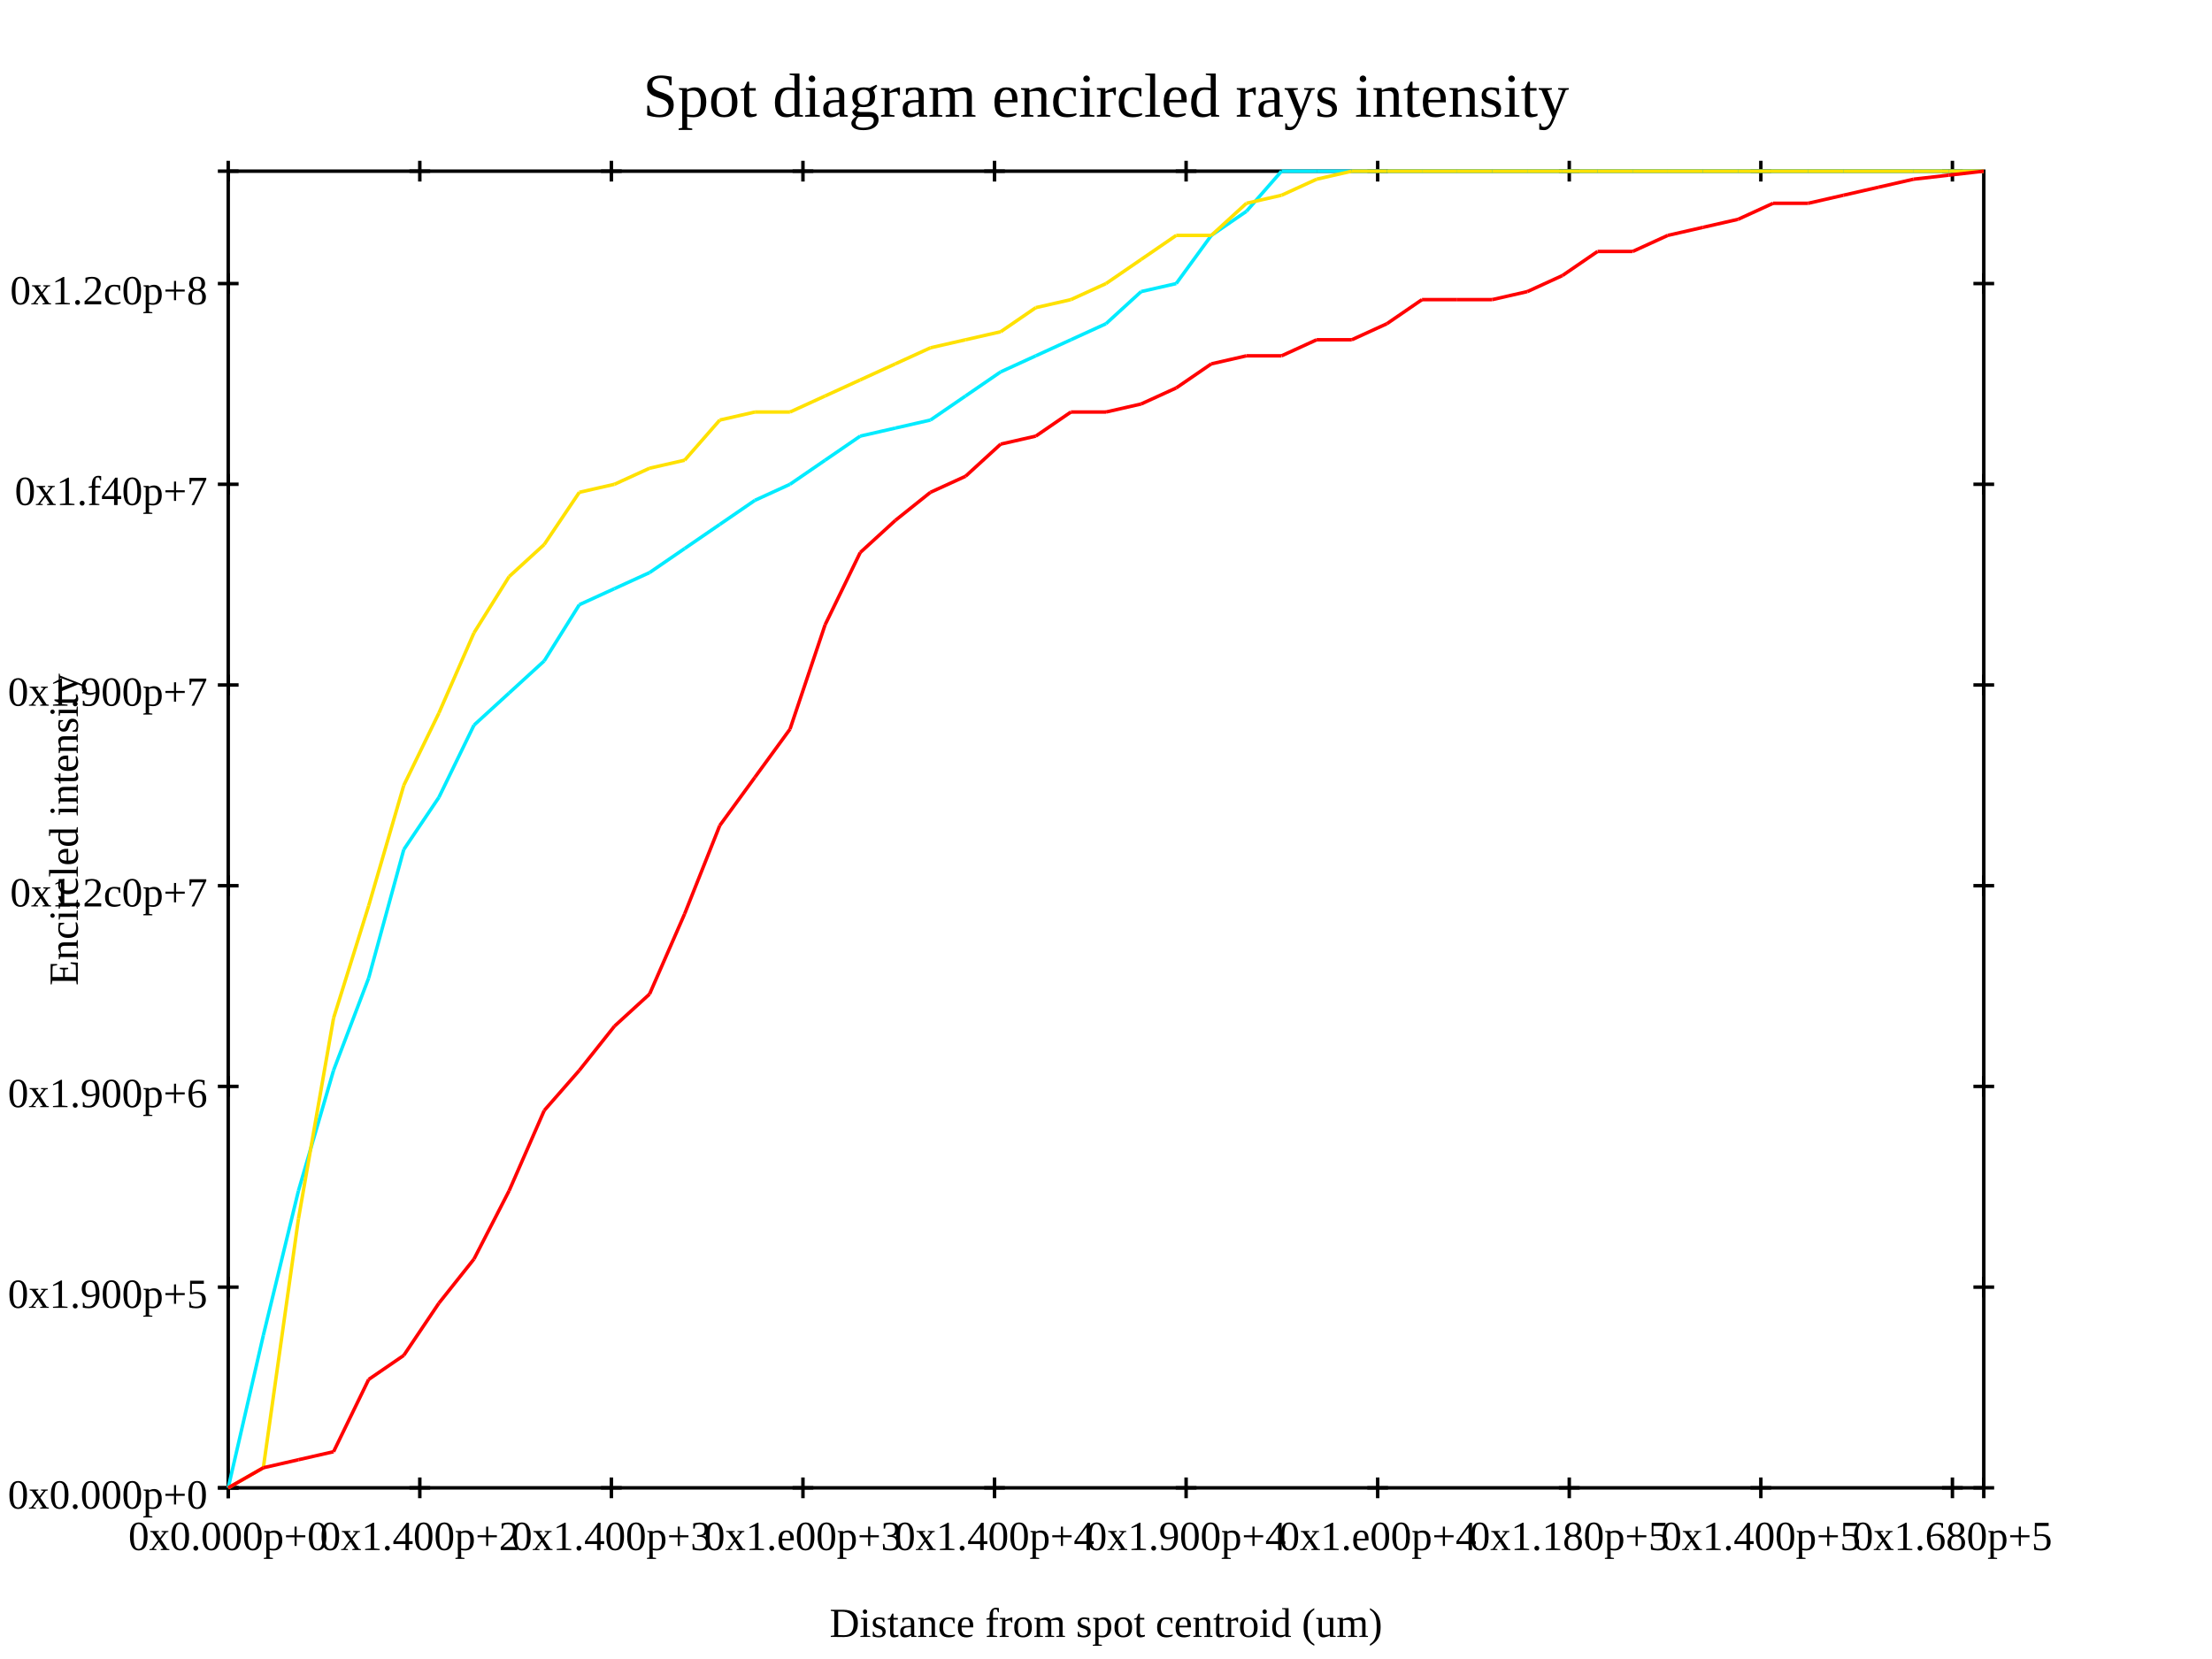
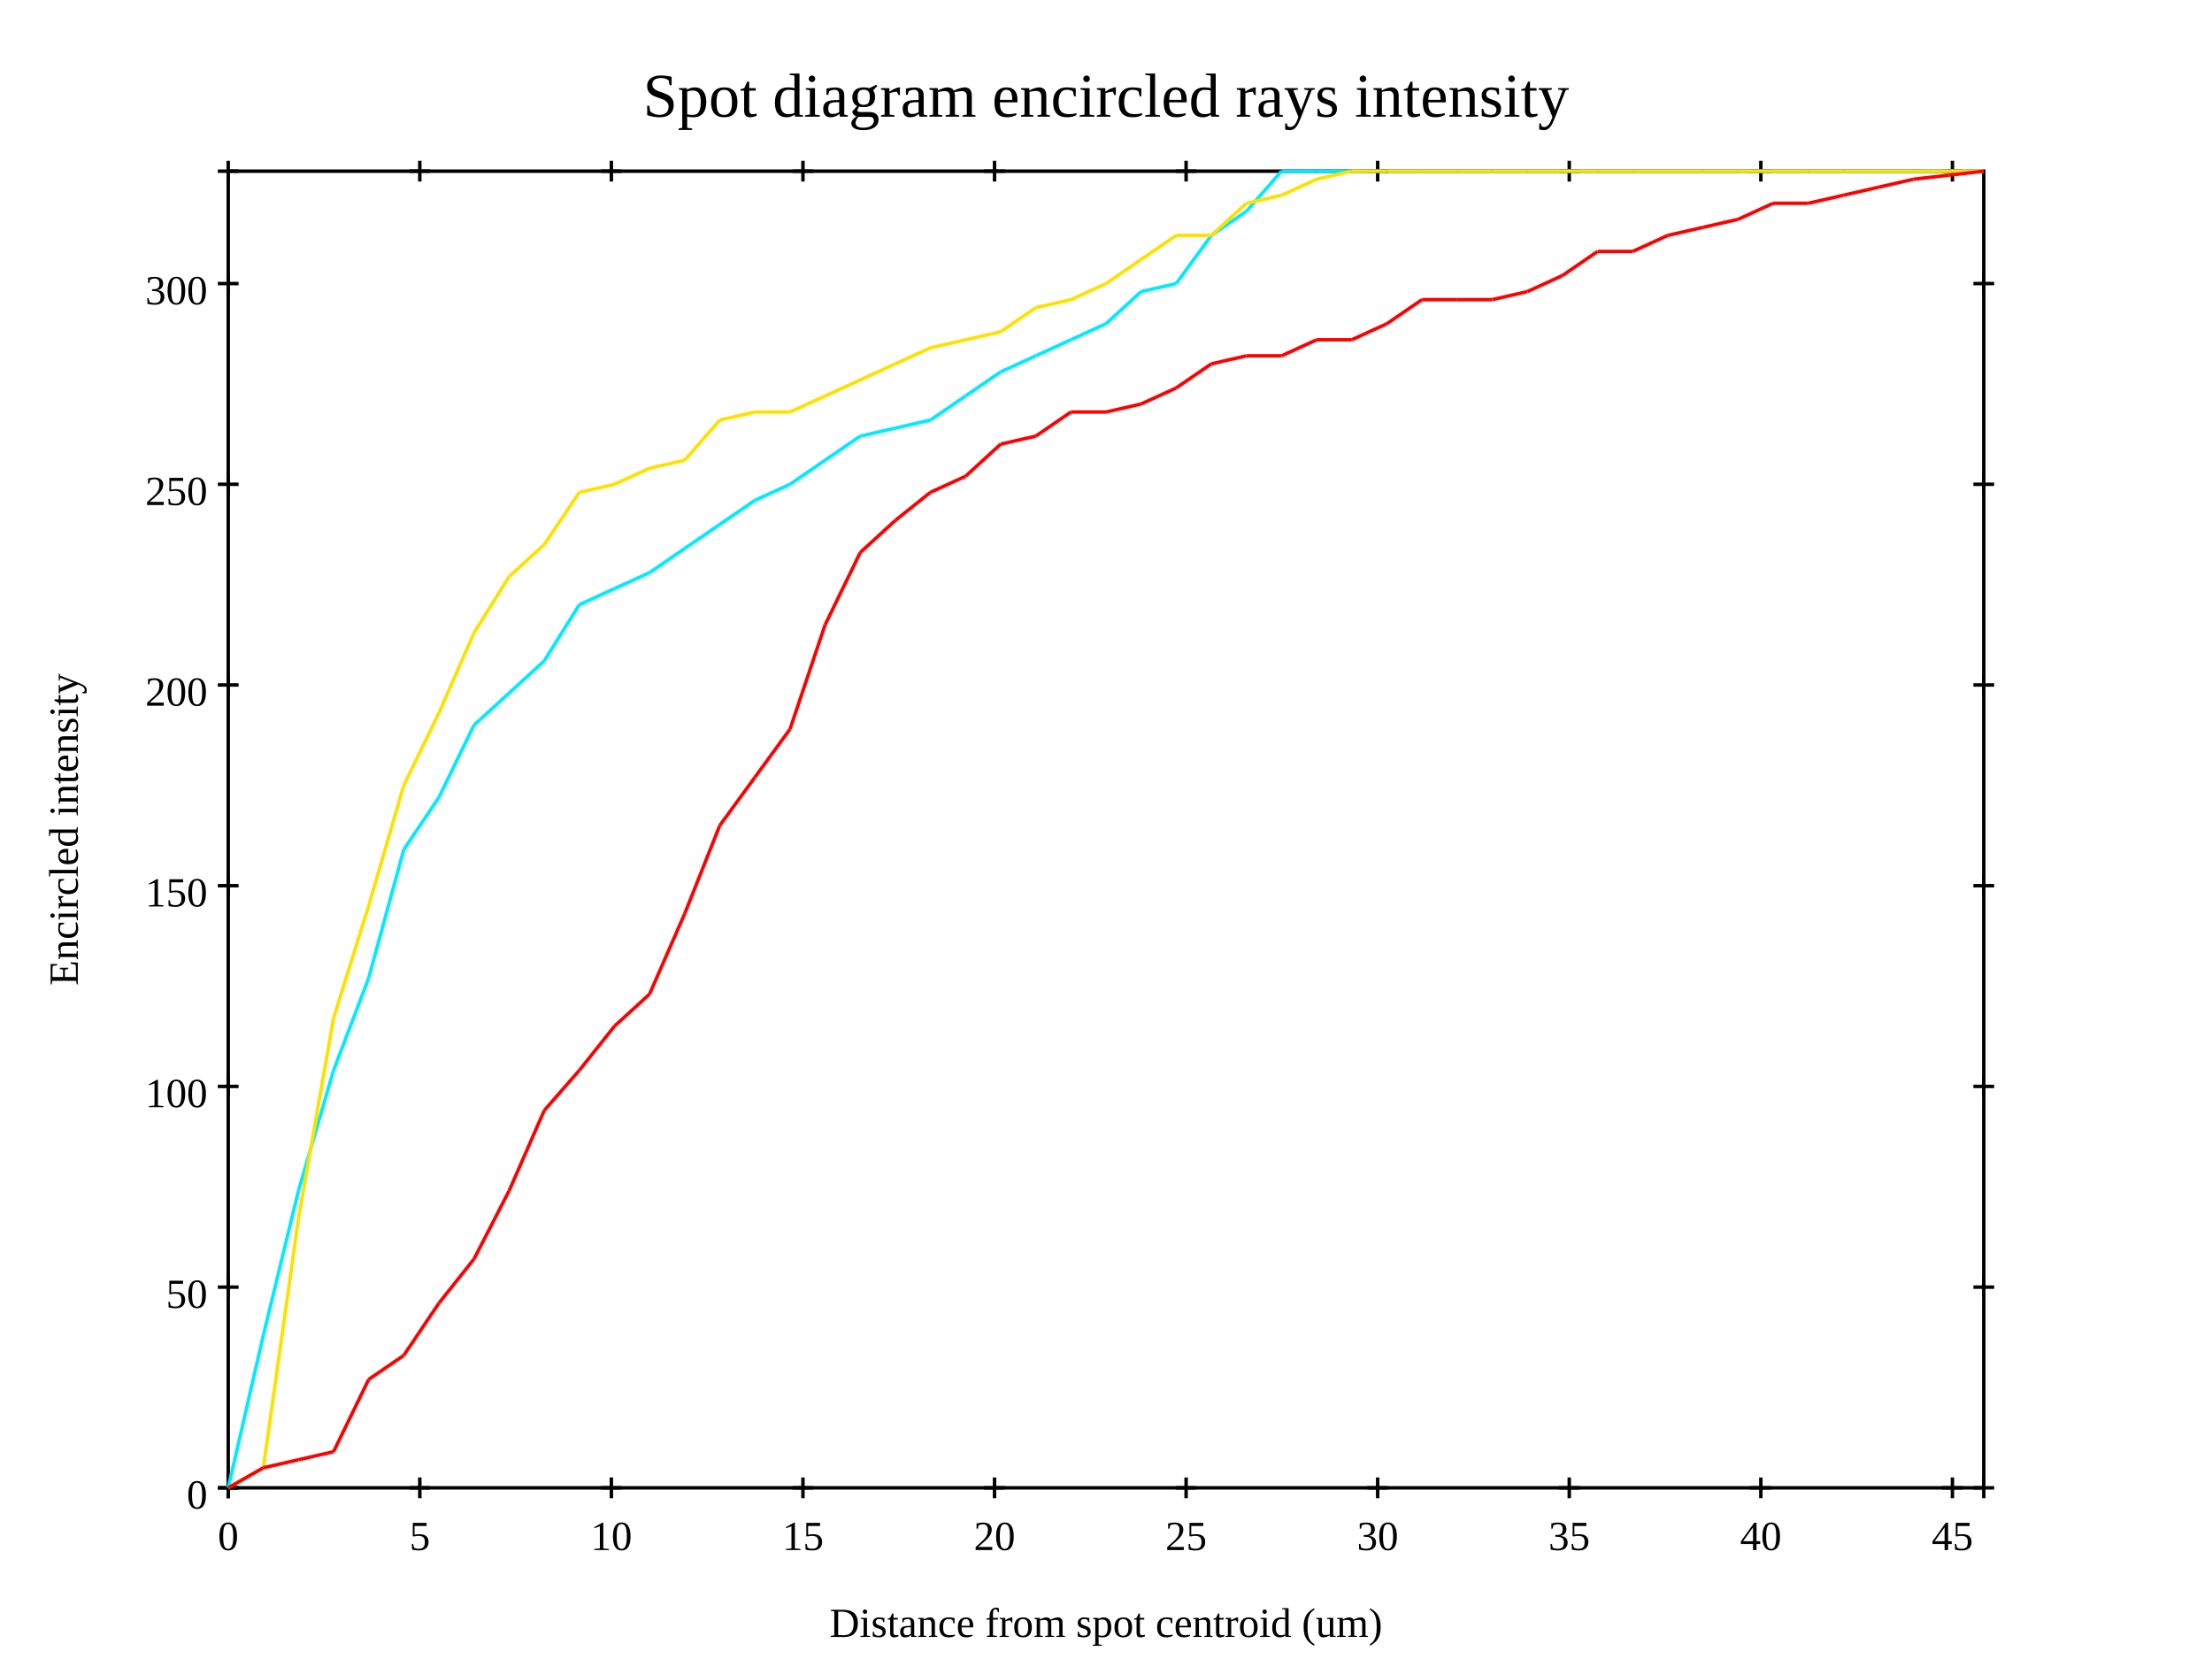
<svg xmlns="http://www.w3.org/2000/svg" xmlns:xlink="http://www.w3.org/1999/xlink" width="640px" height="480px" version="1.1">
  <rect x="0" y="0" width="640" height="480" fill="#ffffff" />
  <defs>
    <g id="dot">
      <line x1="1" y1="1" x2="0" y2="0" />
    </g>
    <g id="cross">
      <line x1="-3" y1="0" x2="3" y2="0" />
      <line x1="0" y1="-3" x2="0" y2="3" />
    </g>
    <g id="square">
      <line x1="-3" y1="-3" x2="-3" y2="3" />
      <line x1="-3" y1="3" x2="3" y2="3" />
      <line x1="3" y1="3" x2="3" y2="-3" />
      <line x1="3" y1="-3" x2="-3" y2="-3" />
    </g>
    <g id="round">
      <ellipse cx="0" cy="0" rx="3" ry="3" fill="none" />
    </g>
    <g id="triangle">
      <line x1="0" y1="-3" x2="-3" y2="3" />
      <line x1="-3" y1="3" x2="3" y2="3" />
      <line x1="0" y1="-3" x2="3" y2="3" />
    </g>
  </defs>
  <polygon fill="none" stroke="#000000" points="66.032,430.476 66.032,49.524 573.968,49.524 573.968,430.476 " />
  <text style="font-size:12;text-align:center;text-anchor:middle;" x="320" y="473.619" fill="#000000">Distance from spot centroid (um)</text>
  <use x="66.032" y="49.524" xlink:href="#cross" stroke="#000000" />
  <use x="66.032" y="430.476" xlink:href="#cross" stroke="#000000" />
-   <text style="font-size:12;text-align:center;text-anchor:middle;" x="66.032" y="448.476" fill="#000000">0x0.000p+0</text>
+   <text style="font-size:12;text-align:center;text-anchor:middle;" x="66.032" y="448.476" fill="#000000">0</text>
  <use x="121.461" y="49.524" xlink:href="#cross" stroke="#000000" />
  <use x="121.461" y="430.476" xlink:href="#cross" stroke="#000000" />
-   <text style="font-size:12;text-align:center;text-anchor:middle;" x="121.461" y="448.476" fill="#000000">0x1.400p+2</text>
+   <text style="font-size:12;text-align:center;text-anchor:middle;" x="121.461" y="448.476" fill="#000000">5</text>
  <use x="176.89" y="49.524" xlink:href="#cross" stroke="#000000" />
  <use x="176.89" y="430.476" xlink:href="#cross" stroke="#000000" />
-   <text style="font-size:12;text-align:center;text-anchor:middle;" x="176.89" y="448.476" fill="#000000">0x1.400p+3</text>
+   <text style="font-size:12;text-align:center;text-anchor:middle;" x="176.89" y="448.476" fill="#000000">10</text>
  <use x="232.319" y="49.524" xlink:href="#cross" stroke="#000000" />
  <use x="232.319" y="430.476" xlink:href="#cross" stroke="#000000" />
-   <text style="font-size:12;text-align:center;text-anchor:middle;" x="232.319" y="448.476" fill="#000000">0x1.e00p+3</text>
+   <text style="font-size:12;text-align:center;text-anchor:middle;" x="232.319" y="448.476" fill="#000000">15</text>
  <use x="287.749" y="49.524" xlink:href="#cross" stroke="#000000" />
  <use x="287.749" y="430.476" xlink:href="#cross" stroke="#000000" />
-   <text style="font-size:12;text-align:center;text-anchor:middle;" x="287.749" y="448.476" fill="#000000">0x1.400p+4</text>
+   <text style="font-size:12;text-align:center;text-anchor:middle;" x="287.749" y="448.476" fill="#000000">20</text>
  <use x="343.178" y="49.524" xlink:href="#cross" stroke="#000000" />
  <use x="343.178" y="430.476" xlink:href="#cross" stroke="#000000" />
-   <text style="font-size:12;text-align:center;text-anchor:middle;" x="343.178" y="448.476" fill="#000000">0x1.900p+4</text>
+   <text style="font-size:12;text-align:center;text-anchor:middle;" x="343.178" y="448.476" fill="#000000">25</text>
  <use x="398.607" y="49.524" xlink:href="#cross" stroke="#000000" />
  <use x="398.607" y="430.476" xlink:href="#cross" stroke="#000000" />
-   <text style="font-size:12;text-align:center;text-anchor:middle;" x="398.607" y="448.476" fill="#000000">0x1.e00p+4</text>
+   <text style="font-size:12;text-align:center;text-anchor:middle;" x="398.607" y="448.476" fill="#000000">30</text>
  <use x="454.036" y="49.524" xlink:href="#cross" stroke="#000000" />
  <use x="454.036" y="430.476" xlink:href="#cross" stroke="#000000" />
-   <text style="font-size:12;text-align:center;text-anchor:middle;" x="454.036" y="448.476" fill="#000000">0x1.180p+5</text>
+   <text style="font-size:12;text-align:center;text-anchor:middle;" x="454.036" y="448.476" fill="#000000">35</text>
  <use x="509.466" y="49.524" xlink:href="#cross" stroke="#000000" />
  <use x="509.466" y="430.476" xlink:href="#cross" stroke="#000000" />
-   <text style="font-size:12;text-align:center;text-anchor:middle;" x="509.466" y="448.476" fill="#000000">0x1.400p+5</text>
+   <text style="font-size:12;text-align:center;text-anchor:middle;" x="509.466" y="448.476" fill="#000000">40</text>
  <use x="564.895" y="49.524" xlink:href="#cross" stroke="#000000" />
  <use x="564.895" y="430.476" xlink:href="#cross" stroke="#000000" />
-   <text style="font-size:12;text-align:center;text-anchor:middle;" x="564.895" y="448.476" fill="#000000">0x1.680p+5</text>
+   <text style="font-size:12;text-align:center;text-anchor:middle;" x="564.895" y="448.476" fill="#000000">45</text>
  <text style="font-size:12;text-align:center;text-anchor:middle;" x="16.508" y="246" transform="rotate(-90,16.5079,240)" fill="#000000">Encircled intensity</text>
  <use x="573.968" y="430.476" xlink:href="#cross" stroke="#000000" />
  <use x="66.032" y="430.476" xlink:href="#cross" stroke="#000000" />
-   <text style="font-size:12;text-align:right;text-anchor:end;" x="60.032" y="436.476" fill="#000000">0x0.000p+0</text>
+   <text style="font-size:12;text-align:right;text-anchor:end;" x="60.032" y="436.476" fill="#000000">0</text>
  <use x="573.968" y="372.404" xlink:href="#cross" stroke="#000000" />
  <use x="66.032" y="372.404" xlink:href="#cross" stroke="#000000" />
-   <text style="font-size:12;text-align:right;text-anchor:end;" x="60.032" y="378.404" fill="#000000">0x1.900p+5</text>
+   <text style="font-size:12;text-align:right;text-anchor:end;" x="60.032" y="378.404" fill="#000000">50</text>
  <use x="573.968" y="314.332" xlink:href="#cross" stroke="#000000" />
  <use x="66.032" y="314.332" xlink:href="#cross" stroke="#000000" />
-   <text style="font-size:12;text-align:right;text-anchor:end;" x="60.032" y="320.332" fill="#000000">0x1.900p+6</text>
+   <text style="font-size:12;text-align:right;text-anchor:end;" x="60.032" y="320.332" fill="#000000">100</text>
  <use x="573.968" y="256.26" xlink:href="#cross" stroke="#000000" />
  <use x="66.032" y="256.26" xlink:href="#cross" stroke="#000000" />
-   <text style="font-size:12;text-align:right;text-anchor:end;" x="60.032" y="262.26" fill="#000000">0x1.2c0p+7</text>
+   <text style="font-size:12;text-align:right;text-anchor:end;" x="60.032" y="262.26" fill="#000000">150</text>
  <use x="573.968" y="198.188" xlink:href="#cross" stroke="#000000" />
  <use x="66.032" y="198.188" xlink:href="#cross" stroke="#000000" />
-   <text style="font-size:12;text-align:right;text-anchor:end;" x="60.032" y="204.188" fill="#000000">0x1.900p+7</text>
+   <text style="font-size:12;text-align:right;text-anchor:end;" x="60.032" y="204.188" fill="#000000">200</text>
  <use x="573.968" y="140.116" xlink:href="#cross" stroke="#000000" />
  <use x="66.032" y="140.116" xlink:href="#cross" stroke="#000000" />
-   <text style="font-size:12;text-align:right;text-anchor:end;" x="60.032" y="146.116" fill="#000000">0x1.f40p+7</text>
+   <text style="font-size:12;text-align:right;text-anchor:end;" x="60.032" y="146.116" fill="#000000">250</text>
  <use x="573.968" y="82.044" xlink:href="#cross" stroke="#000000" />
  <use x="66.032" y="82.044" xlink:href="#cross" stroke="#000000" />
-   <text style="font-size:12;text-align:right;text-anchor:end;" x="60.032" y="88.044" fill="#000000">0x1.2c0p+8</text>
+   <text style="font-size:12;text-align:right;text-anchor:end;" x="60.032" y="88.044" fill="#000000">300</text>
  <text style="font-size:18;text-align:center;text-anchor:middle;" x="320" y="33.762" fill="#000000">Spot diagram encircled rays intensity</text>
  <line x1="66.032" y1="430.476" x2="76.191" y2="386.341" stroke="#00ebff" />
  <line x1="76.191" y1="386.341" x2="86.349" y2="344.53" stroke="#00ebff" />
  <line x1="86.349" y1="344.53" x2="96.508" y2="309.686" stroke="#00ebff" />
  <line x1="96.508" y1="309.686" x2="106.667" y2="282.973" stroke="#00ebff" />
  <line x1="106.667" y1="282.973" x2="116.825" y2="245.807" stroke="#00ebff" />
  <line x1="116.825" y1="245.807" x2="126.984" y2="230.708" stroke="#00ebff" />
  <line x1="126.984" y1="230.708" x2="137.143" y2="209.803" stroke="#00ebff" />
  <line x1="137.143" y1="209.803" x2="147.302" y2="200.511" stroke="#00ebff" />
  <line x1="147.302" y1="200.511" x2="157.46" y2="191.22" stroke="#00ebff" />
  <line x1="157.46" y1="191.22" x2="167.619" y2="174.959" stroke="#00ebff" />
  <line x1="167.619" y1="174.959" x2="177.778" y2="170.314" stroke="#00ebff" />
  <line x1="177.778" y1="170.314" x2="187.937" y2="165.668" stroke="#00ebff" />
  <line x1="187.937" y1="165.668" x2="198.095" y2="158.699" stroke="#00ebff" />
  <line x1="198.095" y1="158.699" x2="208.254" y2="151.731" stroke="#00ebff" />
  <line x1="208.254" y1="151.731" x2="218.413" y2="144.762" stroke="#00ebff" />
  <line x1="218.413" y1="144.762" x2="228.571" y2="140.116" stroke="#00ebff" />
  <line x1="228.571" y1="140.116" x2="238.73" y2="133.148" stroke="#00ebff" />
  <line x1="238.73" y1="133.148" x2="248.889" y2="126.179" stroke="#00ebff" />
  <line x1="248.889" y1="126.179" x2="259.048" y2="123.856" stroke="#00ebff" />
  <line x1="259.048" y1="123.856" x2="269.206" y2="121.533" stroke="#00ebff" />
  <line x1="269.206" y1="121.533" x2="279.365" y2="114.564" stroke="#00ebff" />
  <line x1="279.365" y1="114.564" x2="289.524" y2="107.596" stroke="#00ebff" />
  <line x1="289.524" y1="107.596" x2="299.683" y2="102.95" stroke="#00ebff" />
  <line x1="299.683" y1="102.95" x2="309.841" y2="98.304" stroke="#00ebff" />
  <line x1="309.841" y1="98.304" x2="320" y2="93.659" stroke="#00ebff" />
  <line x1="320" y1="93.659" x2="330.159" y2="84.367" stroke="#00ebff" />
  <line x1="330.159" y1="84.367" x2="340.317" y2="82.044" stroke="#00ebff" />
  <line x1="340.317" y1="82.044" x2="350.476" y2="68.107" stroke="#00ebff" />
  <line x1="350.476" y1="68.107" x2="360.635" y2="61.138" stroke="#00ebff" />
  <line x1="360.635" y1="61.138" x2="370.794" y2="49.524" stroke="#00ebff" />
  <line x1="370.794" y1="49.524" x2="380.952" y2="49.524" stroke="#00ebff" />
  <line x1="380.952" y1="49.524" x2="391.111" y2="49.524" stroke="#00ebff" />
  <line x1="391.111" y1="49.524" x2="401.27" y2="49.524" stroke="#00ebff" />
  <line x1="401.27" y1="49.524" x2="411.429" y2="49.524" stroke="#00ebff" />
  <line x1="411.429" y1="49.524" x2="421.587" y2="49.524" stroke="#00ebff" />
  <line x1="421.587" y1="49.524" x2="431.746" y2="49.524" stroke="#00ebff" />
  <line x1="431.746" y1="49.524" x2="441.905" y2="49.524" stroke="#00ebff" />
  <line x1="441.905" y1="49.524" x2="452.063" y2="49.524" stroke="#00ebff" />
  <line x1="452.063" y1="49.524" x2="462.222" y2="49.524" stroke="#00ebff" />
  <line x1="462.222" y1="49.524" x2="472.381" y2="49.524" stroke="#00ebff" />
  <line x1="472.381" y1="49.524" x2="482.54" y2="49.524" stroke="#00ebff" />
  <line x1="482.54" y1="49.524" x2="492.698" y2="49.524" stroke="#00ebff" />
  <line x1="492.698" y1="49.524" x2="502.857" y2="49.524" stroke="#00ebff" />
  <line x1="502.857" y1="49.524" x2="513.016" y2="49.524" stroke="#00ebff" />
  <line x1="513.016" y1="49.524" x2="523.175" y2="49.524" stroke="#00ebff" />
  <line x1="523.175" y1="49.524" x2="533.333" y2="49.524" stroke="#00ebff" />
  <line x1="533.333" y1="49.524" x2="543.492" y2="49.524" stroke="#00ebff" />
  <line x1="543.492" y1="49.524" x2="553.651" y2="49.524" stroke="#00ebff" />
  <line x1="553.651" y1="49.524" x2="563.81" y2="49.524" stroke="#00ebff" />
  <line x1="563.81" y1="49.524" x2="573.968" y2="49.524" stroke="#00ebff" />
  <line x1="66.032" y1="430.476" x2="76.191" y2="424.669" stroke="#ffe100" />
  <line x1="76.191" y1="424.669" x2="86.349" y2="352.66" stroke="#ffe100" />
  <line x1="86.349" y1="352.66" x2="96.508" y2="294.588" stroke="#ffe100" />
  <line x1="96.508" y1="294.588" x2="106.667" y2="262.067" stroke="#ffe100" />
  <line x1="106.667" y1="262.067" x2="116.825" y2="227.224" stroke="#ffe100" />
  <line x1="116.825" y1="227.224" x2="126.984" y2="206.318" stroke="#ffe100" />
  <line x1="126.984" y1="206.318" x2="137.143" y2="183.089" stroke="#ffe100" />
  <line x1="137.143" y1="183.089" x2="147.302" y2="166.829" stroke="#ffe100" />
  <line x1="147.302" y1="166.829" x2="157.46" y2="157.538" stroke="#ffe100" />
  <line x1="157.46" y1="157.538" x2="167.619" y2="142.439" stroke="#ffe100" />
  <line x1="167.619" y1="142.439" x2="177.778" y2="140.116" stroke="#ffe100" />
  <line x1="177.778" y1="140.116" x2="187.937" y2="135.47" stroke="#ffe100" />
  <line x1="187.937" y1="135.47" x2="198.095" y2="133.148" stroke="#ffe100" />
  <line x1="198.095" y1="133.148" x2="208.254" y2="121.533" stroke="#ffe100" />
  <line x1="208.254" y1="121.533" x2="218.413" y2="119.21" stroke="#ffe100" />
  <line x1="218.413" y1="119.21" x2="228.571" y2="119.21" stroke="#ffe100" />
  <line x1="228.571" y1="119.21" x2="238.73" y2="114.564" stroke="#ffe100" />
  <line x1="238.73" y1="114.564" x2="248.889" y2="109.919" stroke="#ffe100" />
  <line x1="248.889" y1="109.919" x2="259.048" y2="105.273" stroke="#ffe100" />
  <line x1="259.048" y1="105.273" x2="269.206" y2="100.627" stroke="#ffe100" />
  <line x1="269.206" y1="100.627" x2="279.365" y2="98.304" stroke="#ffe100" />
  <line x1="279.365" y1="98.304" x2="289.524" y2="95.981" stroke="#ffe100" />
  <line x1="289.524" y1="95.981" x2="299.683" y2="89.013" stroke="#ffe100" />
  <line x1="299.683" y1="89.013" x2="309.841" y2="86.69" stroke="#ffe100" />
  <line x1="309.841" y1="86.69" x2="320" y2="82.044" stroke="#ffe100" />
  <line x1="320" y1="82.044" x2="330.159" y2="75.076" stroke="#ffe100" />
  <line x1="330.159" y1="75.076" x2="340.317" y2="68.107" stroke="#ffe100" />
  <line x1="340.317" y1="68.107" x2="350.476" y2="68.107" stroke="#ffe100" />
  <line x1="350.476" y1="68.107" x2="360.635" y2="58.815" stroke="#ffe100" />
  <line x1="360.635" y1="58.815" x2="370.794" y2="56.492" stroke="#ffe100" />
  <line x1="370.794" y1="56.492" x2="380.952" y2="51.847" stroke="#ffe100" />
  <line x1="380.952" y1="51.847" x2="391.111" y2="49.524" stroke="#ffe100" />
  <line x1="391.111" y1="49.524" x2="401.27" y2="49.524" stroke="#ffe100" />
  <line x1="401.27" y1="49.524" x2="411.429" y2="49.524" stroke="#ffe100" />
  <line x1="411.429" y1="49.524" x2="421.587" y2="49.524" stroke="#ffe100" />
  <line x1="421.587" y1="49.524" x2="431.746" y2="49.524" stroke="#ffe100" />
  <line x1="431.746" y1="49.524" x2="441.905" y2="49.524" stroke="#ffe100" />
  <line x1="441.905" y1="49.524" x2="452.063" y2="49.524" stroke="#ffe100" />
  <line x1="452.063" y1="49.524" x2="462.222" y2="49.524" stroke="#ffe100" />
  <line x1="462.222" y1="49.524" x2="472.381" y2="49.524" stroke="#ffe100" />
  <line x1="472.381" y1="49.524" x2="482.54" y2="49.524" stroke="#ffe100" />
  <line x1="482.54" y1="49.524" x2="492.698" y2="49.524" stroke="#ffe100" />
  <line x1="492.698" y1="49.524" x2="502.857" y2="49.524" stroke="#ffe100" />
  <line x1="502.857" y1="49.524" x2="513.016" y2="49.524" stroke="#ffe100" />
  <line x1="513.016" y1="49.524" x2="523.175" y2="49.524" stroke="#ffe100" />
  <line x1="523.175" y1="49.524" x2="533.333" y2="49.524" stroke="#ffe100" />
  <line x1="533.333" y1="49.524" x2="543.492" y2="49.524" stroke="#ffe100" />
  <line x1="543.492" y1="49.524" x2="553.651" y2="49.524" stroke="#ffe100" />
  <line x1="553.651" y1="49.524" x2="563.81" y2="49.524" stroke="#ffe100" />
  <line x1="563.81" y1="49.524" x2="573.968" y2="49.524" stroke="#ffe100" />
  <line x1="66.032" y1="430.476" x2="76.191" y2="424.669" stroke="#ff0000" />
  <line x1="76.191" y1="424.669" x2="86.349" y2="422.346" stroke="#ff0000" />
  <line x1="86.349" y1="422.346" x2="96.508" y2="420.023" stroke="#ff0000" />
  <line x1="96.508" y1="420.023" x2="106.667" y2="399.117" stroke="#ff0000" />
  <line x1="106.667" y1="399.117" x2="116.825" y2="392.149" stroke="#ff0000" />
  <line x1="116.825" y1="392.149" x2="126.984" y2="377.05" stroke="#ff0000" />
  <line x1="126.984" y1="377.05" x2="137.143" y2="364.274" stroke="#ff0000" />
  <line x1="137.143" y1="364.274" x2="147.302" y2="344.53" stroke="#ff0000" />
  <line x1="147.302" y1="344.53" x2="157.46" y2="321.301" stroke="#ff0000" />
  <line x1="157.46" y1="321.301" x2="167.619" y2="309.686" stroke="#ff0000" />
  <line x1="167.619" y1="309.686" x2="177.778" y2="296.911" stroke="#ff0000" />
  <line x1="177.778" y1="296.911" x2="187.937" y2="287.619" stroke="#ff0000" />
  <line x1="187.937" y1="287.619" x2="198.095" y2="264.39" stroke="#ff0000" />
  <line x1="198.095" y1="264.39" x2="208.254" y2="238.839" stroke="#ff0000" />
  <line x1="208.254" y1="238.839" x2="218.413" y2="224.901" stroke="#ff0000" />
  <line x1="218.413" y1="224.901" x2="228.571" y2="210.964" stroke="#ff0000" />
  <line x1="228.571" y1="210.964" x2="238.73" y2="180.767" stroke="#ff0000" />
  <line x1="238.73" y1="180.767" x2="248.889" y2="159.861" stroke="#ff0000" />
  <line x1="248.889" y1="159.861" x2="259.048" y2="150.569" stroke="#ff0000" />
  <line x1="259.048" y1="150.569" x2="269.206" y2="142.439" stroke="#ff0000" />
  <line x1="269.206" y1="142.439" x2="279.365" y2="137.793" stroke="#ff0000" />
  <line x1="279.365" y1="137.793" x2="289.524" y2="128.502" stroke="#ff0000" />
  <line x1="289.524" y1="128.502" x2="299.683" y2="126.179" stroke="#ff0000" />
  <line x1="299.683" y1="126.179" x2="309.841" y2="119.21" stroke="#ff0000" />
  <line x1="309.841" y1="119.21" x2="320" y2="119.21" stroke="#ff0000" />
  <line x1="320" y1="119.21" x2="330.159" y2="116.887" stroke="#ff0000" />
  <line x1="330.159" y1="116.887" x2="340.317" y2="112.242" stroke="#ff0000" />
  <line x1="340.317" y1="112.242" x2="350.476" y2="105.273" stroke="#ff0000" />
  <line x1="350.476" y1="105.273" x2="360.635" y2="102.95" stroke="#ff0000" />
  <line x1="360.635" y1="102.95" x2="370.794" y2="102.95" stroke="#ff0000" />
  <line x1="370.794" y1="102.95" x2="380.952" y2="98.304" stroke="#ff0000" />
  <line x1="380.952" y1="98.304" x2="391.111" y2="98.304" stroke="#ff0000" />
  <line x1="391.111" y1="98.304" x2="401.27" y2="93.659" stroke="#ff0000" />
  <line x1="401.27" y1="93.659" x2="411.429" y2="86.69" stroke="#ff0000" />
  <line x1="411.429" y1="86.69" x2="421.587" y2="86.69" stroke="#ff0000" />
  <line x1="421.587" y1="86.69" x2="431.746" y2="86.69" stroke="#ff0000" />
  <line x1="431.746" y1="86.69" x2="441.905" y2="84.367" stroke="#ff0000" />
  <line x1="441.905" y1="84.367" x2="452.063" y2="79.721" stroke="#ff0000" />
  <line x1="452.063" y1="79.721" x2="462.222" y2="72.753" stroke="#ff0000" />
  <line x1="462.222" y1="72.753" x2="472.381" y2="72.753" stroke="#ff0000" />
  <line x1="472.381" y1="72.753" x2="482.54" y2="68.107" stroke="#ff0000" />
  <line x1="482.54" y1="68.107" x2="492.698" y2="65.784" stroke="#ff0000" />
  <line x1="492.698" y1="65.784" x2="502.857" y2="63.461" stroke="#ff0000" />
  <line x1="502.857" y1="63.461" x2="513.016" y2="58.815" stroke="#ff0000" />
  <line x1="513.016" y1="58.815" x2="523.175" y2="58.815" stroke="#ff0000" />
  <line x1="523.175" y1="58.815" x2="533.333" y2="56.492" stroke="#ff0000" />
  <line x1="533.333" y1="56.492" x2="543.492" y2="54.17" stroke="#ff0000" />
  <line x1="543.492" y1="54.17" x2="553.651" y2="51.847" stroke="#ff0000" />
  <line x1="553.651" y1="51.847" x2="563.81" y2="50.685" stroke="#ff0000" />
  <line x1="563.81" y1="50.685" x2="573.968" y2="49.524" stroke="#ff0000" />
</svg>
